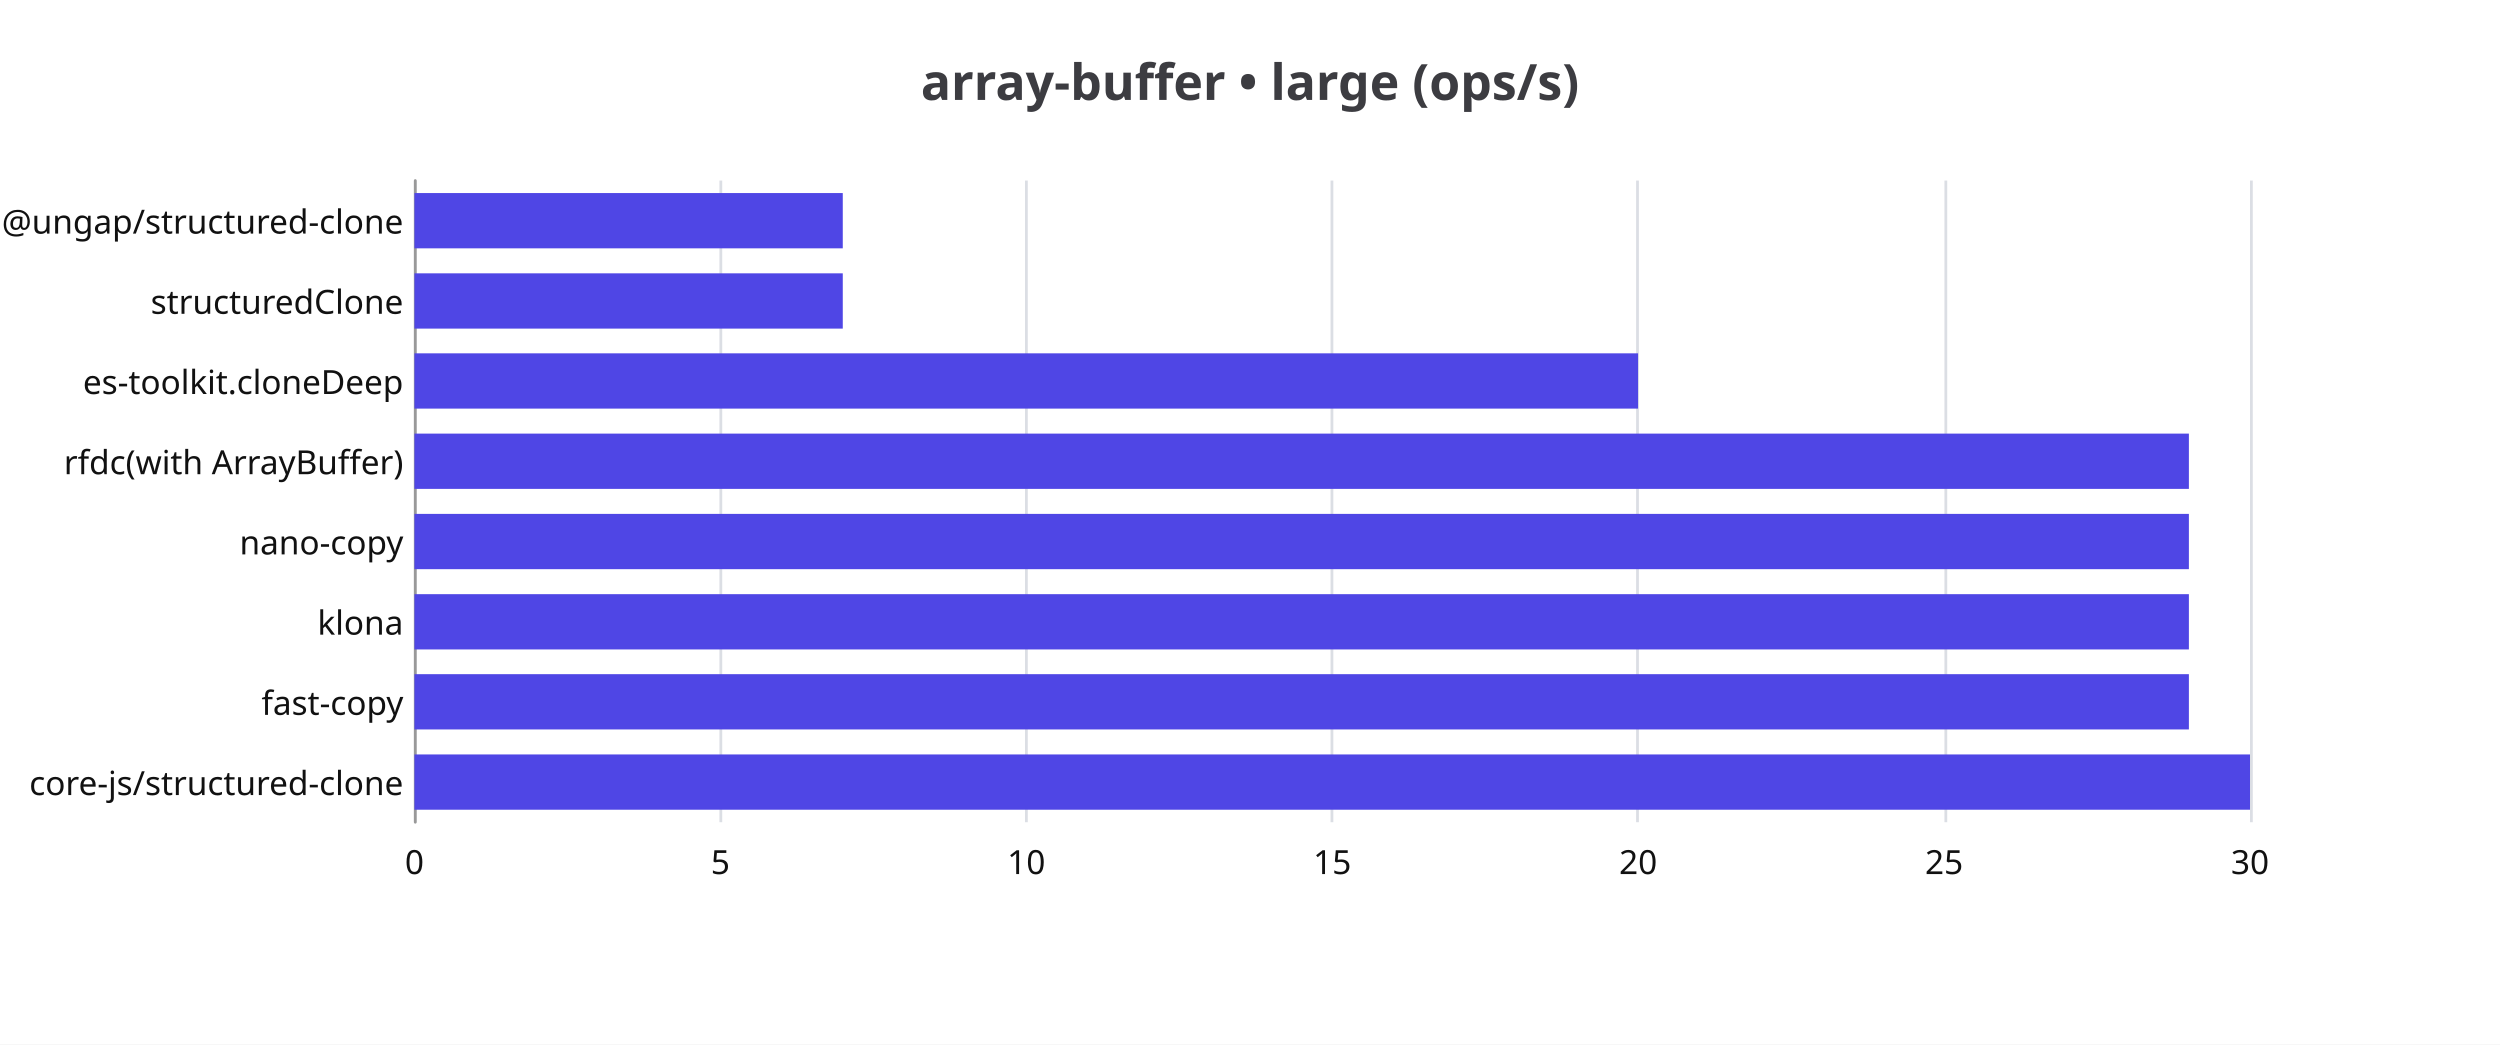
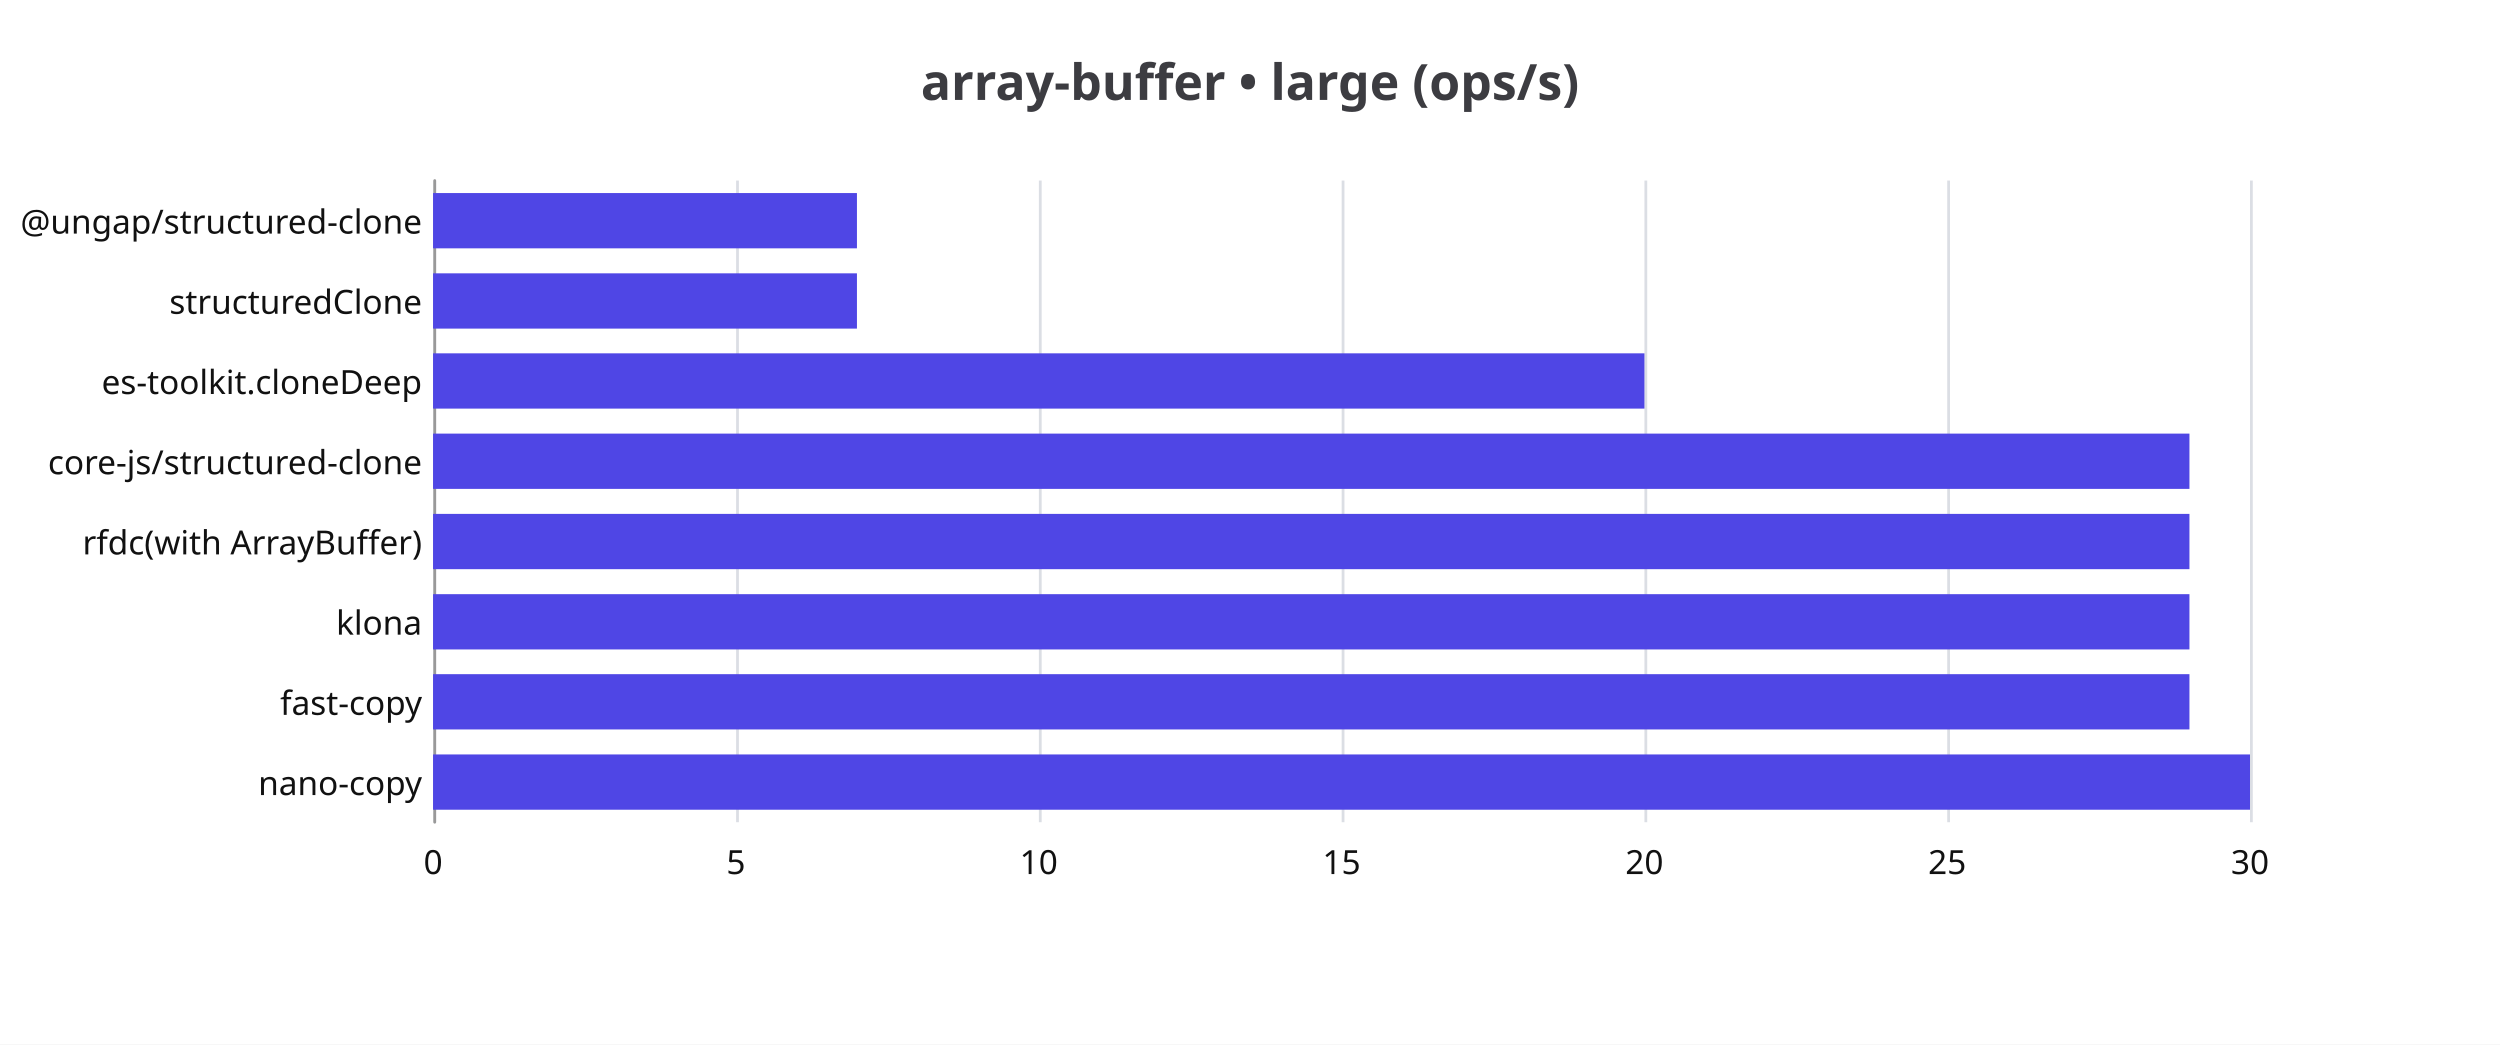
<svg xmlns="http://www.w3.org/2000/svg" width="900" height="376" version="1.1" baseProfile="full" viewBox="0 0 900 376">
  <rect width="900" height="376" x="0" y="0" fill="#ffffff" />
-   <path d="M149.5 65L149.5 296" fill="none" pointer-events="visible" stroke="#dbdee4" class="zr11-cls-22" />
-   <path d="M259.5 65L259.5 296" fill="none" pointer-events="visible" stroke="#dbdee4" class="zr11-cls-22" />
-   <path d="M369.5 65L369.5 296" fill="none" pointer-events="visible" stroke="#dbdee4" class="zr11-cls-22" />
-   <path d="M479.5 65L479.5 296" fill="none" pointer-events="visible" stroke="#dbdee4" class="zr11-cls-22" />
-   <path d="M589.5 65L589.5 296" fill="none" pointer-events="visible" stroke="#dbdee4" class="zr11-cls-22" />
-   <path d="M700.5 65L700.5 296" fill="none" pointer-events="visible" stroke="#dbdee4" class="zr11-cls-22" />
+   <path d="M156.5 65L156.5 296" fill="none" pointer-events="visible" stroke="#dbdee4" class="zr11-cls-22" />
+   <path d="M265.5 65L265.5 296" fill="none" pointer-events="visible" stroke="#dbdee4" class="zr11-cls-22" />
+   <path d="M374.5 65L374.5 296" fill="none" pointer-events="visible" stroke="#dbdee4" class="zr11-cls-22" />
+   <path d="M483.5 65L483.5 296" fill="none" pointer-events="visible" stroke="#dbdee4" class="zr11-cls-22" />
+   <path d="M592.5 65L592.5 296" fill="none" pointer-events="visible" stroke="#dbdee4" class="zr11-cls-22" />
+   <path d="M701.5 65L701.5 296" fill="none" pointer-events="visible" stroke="#dbdee4" class="zr11-cls-22" />
  <path d="M810.5 65L810.5 296" fill="none" pointer-events="visible" stroke="#dbdee4" class="zr11-cls-22" />
-   <path d="M149.5 296L149.5 65" fill="none" pointer-events="visible" stroke="#999" stroke-linecap="round" class="zr11-cls-22" />
-   <text dominant-baseline="central" text-anchor="end" style="font-size:12px;font-family:Microsoft YaHei;" xml:space="preserve" transform="translate(145.2 281.5625)" fill="#111">  core-js/structured-clone</text>
-   <text dominant-baseline="central" text-anchor="end" style="font-size:12px;font-family:Microsoft YaHei;" xml:space="preserve" transform="translate(145.2 252.6875)" fill="#111">  fast-copy</text>
-   <text dominant-baseline="central" text-anchor="end" style="font-size:12px;font-family:Microsoft YaHei;" xml:space="preserve" transform="translate(145.2 223.8125)" fill="#111">  klona</text>
-   <text dominant-baseline="central" text-anchor="end" style="font-size:12px;font-family:Microsoft YaHei;" xml:space="preserve" transform="translate(145.2 194.9375)" fill="#111">  nano-copy</text>
-   <text dominant-baseline="central" text-anchor="end" style="font-size:12px;font-family:Microsoft YaHei;" xml:space="preserve" transform="translate(145.2 166.0625)" fill="#111">  rfdc(with ArrayBuffer)</text>
-   <text dominant-baseline="central" text-anchor="end" style="font-size:12px;font-family:Microsoft YaHei;" xml:space="preserve" transform="translate(145.2 137.1875)" fill="#111">  es-toolkit.cloneDeep</text>
-   <text dominant-baseline="central" text-anchor="end" style="font-size:12px;font-family:Microsoft YaHei;" xml:space="preserve" transform="translate(145.2 108.3125)" fill="#111">  structuredClone</text>
-   <text dominant-baseline="central" text-anchor="end" style="font-size:12px;font-family:Microsoft YaHei;" xml:space="preserve" transform="translate(145.2 79.4375)" fill="#111">  @ungap/structured-clone</text>
-   <text dominant-baseline="central" text-anchor="middle" style="font-size:12px;font-family:Microsoft YaHei;" y="6" transform="translate(149.2 304)" fill="#111">0</text>
-   <text dominant-baseline="central" text-anchor="middle" style="font-size:12px;font-family:Microsoft YaHei;" y="6" transform="translate(259.3333 304)" fill="#111">5</text>
-   <text dominant-baseline="central" text-anchor="middle" style="font-size:12px;font-family:Microsoft YaHei;" y="6" transform="translate(369.4667 304)" fill="#111">10</text>
-   <text dominant-baseline="central" text-anchor="middle" style="font-size:12px;font-family:Microsoft YaHei;" y="6" transform="translate(479.6 304)" fill="#111">15</text>
-   <text dominant-baseline="central" text-anchor="middle" style="font-size:12px;font-family:Microsoft YaHei;" y="6" transform="translate(589.7333 304)" fill="#111">20</text>
-   <text dominant-baseline="central" text-anchor="middle" style="font-size:12px;font-family:Microsoft YaHei;" y="6" transform="translate(699.8667 304)" fill="#111">25</text>
+   <path d="M156.5 296L156.5 65" fill="none" pointer-events="visible" stroke="#999" stroke-linecap="round" class="zr11-cls-22" />
+   <text dominant-baseline="central" text-anchor="end" style="font-size:12px;font-family:Microsoft YaHei;" xml:space="preserve" transform="translate(151.92 281.5625)" fill="#111">    nano-copy</text>
+   <text dominant-baseline="central" text-anchor="end" style="font-size:12px;font-family:Microsoft YaHei;" xml:space="preserve" transform="translate(151.92 252.6875)" fill="#111">    fast-copy</text>
+   <text dominant-baseline="central" text-anchor="end" style="font-size:12px;font-family:Microsoft YaHei;" xml:space="preserve" transform="translate(151.92 223.8125)" fill="#111">    klona</text>
+   <text dominant-baseline="central" text-anchor="end" style="font-size:12px;font-family:Microsoft YaHei;" xml:space="preserve" transform="translate(151.92 194.9375)" fill="#111">    rfdc(with ArrayBuffer)</text>
+   <text dominant-baseline="central" text-anchor="end" style="font-size:12px;font-family:Microsoft YaHei;" xml:space="preserve" transform="translate(151.92 166.0625)" fill="#111">    core-js/structured-clone</text>
+   <text dominant-baseline="central" text-anchor="end" style="font-size:12px;font-family:Microsoft YaHei;" xml:space="preserve" transform="translate(151.92 137.1875)" fill="#111">    es-toolkit.cloneDeep</text>
+   <text dominant-baseline="central" text-anchor="end" style="font-size:12px;font-family:Microsoft YaHei;" xml:space="preserve" transform="translate(151.92 108.3125)" fill="#111">    structuredClone</text>
+   <text dominant-baseline="central" text-anchor="end" style="font-size:12px;font-family:Microsoft YaHei;" xml:space="preserve" transform="translate(151.92 79.4375)" fill="#111">    @ungap/structured-clone</text>
+   <text dominant-baseline="central" text-anchor="middle" style="font-size:12px;font-family:Microsoft YaHei;" y="6" transform="translate(155.92 304)" fill="#111">0</text>
+   <text dominant-baseline="central" text-anchor="middle" style="font-size:12px;font-family:Microsoft YaHei;" y="6" transform="translate(264.9333 304)" fill="#111">5</text>
+   <text dominant-baseline="central" text-anchor="middle" style="font-size:12px;font-family:Microsoft YaHei;" y="6" transform="translate(373.9467 304)" fill="#111">10</text>
+   <text dominant-baseline="central" text-anchor="middle" style="font-size:12px;font-family:Microsoft YaHei;" y="6" transform="translate(482.96 304)" fill="#111">15</text>
+   <text dominant-baseline="central" text-anchor="middle" style="font-size:12px;font-family:Microsoft YaHei;" y="6" transform="translate(591.9733 304)" fill="#111">20</text>
+   <text dominant-baseline="central" text-anchor="middle" style="font-size:12px;font-family:Microsoft YaHei;" y="6" transform="translate(700.9867 304)" fill="#111">25</text>
  <text dominant-baseline="central" text-anchor="middle" style="font-size:12px;font-family:Microsoft YaHei;" y="6" transform="translate(810 304)" fill="#111">30</text>
-   <path d="M149.2 271.6l660.8 0l0 19.9l-660.8 0Z" fill="#4F46E5" ecmeta_series_index="0" ecmeta_data_index="0" ecmeta_ssr_type="chart" class="zr11-cls-23" />
-   <path d="M149.2 242.7l638.8 0l0 19.9l-638.8 0Z" fill="#4F46E5" ecmeta_series_index="0" ecmeta_data_index="1" ecmeta_ssr_type="chart" class="zr11-cls-23" />
-   <path d="M149.2 213.9l638.8 0l0 19.9l-638.8 0Z" fill="#4F46E5" ecmeta_series_index="0" ecmeta_data_index="2" ecmeta_ssr_type="chart" class="zr11-cls-23" />
-   <path d="M149.2 185l638.8 0l0 19.9l-638.8 0Z" fill="#4F46E5" ecmeta_series_index="0" ecmeta_data_index="3" ecmeta_ssr_type="chart" class="zr11-cls-23" />
-   <path d="M149.2 156.1l638.8 0l0 19.9l-638.8 0Z" fill="#4F46E5" ecmeta_series_index="0" ecmeta_data_index="4" ecmeta_ssr_type="chart" class="zr11-cls-23" />
-   <path d="M149.2 127.2l440.5 0l0 19.9l-440.5 0Z" fill="#4F46E5" ecmeta_series_index="0" ecmeta_data_index="5" ecmeta_ssr_type="chart" class="zr11-cls-23" />
-   <path d="M149.2 98.4l154.2 0l0 19.9l-154.2 0Z" fill="#4F46E5" ecmeta_series_index="0" ecmeta_data_index="6" ecmeta_ssr_type="chart" class="zr11-cls-23" />
-   <path d="M149.2 69.5l154.2 0l0 19.9l-154.2 0Z" fill="#4F46E5" ecmeta_series_index="0" ecmeta_data_index="7" ecmeta_ssr_type="chart" class="zr11-cls-23" />
+   <path d="M155.9 271.6l654.1 0l0 19.9l-654.1 0Z" fill="#4F46E5" ecmeta_series_index="0" ecmeta_data_index="0" ecmeta_ssr_type="chart" class="zr11-cls-23" />
+   <path d="M155.9 242.7l632.3 0l0 19.9l-632.3 0Z" fill="#4F46E5" ecmeta_series_index="0" ecmeta_data_index="1" ecmeta_ssr_type="chart" class="zr11-cls-23" />
+   <path d="M155.9 213.9l632.3 0l0 19.9l-632.3 0Z" fill="#4F46E5" ecmeta_series_index="0" ecmeta_data_index="2" ecmeta_ssr_type="chart" class="zr11-cls-23" />
+   <path d="M155.9 185l632.3 0l0 19.9l-632.3 0Z" fill="#4F46E5" ecmeta_series_index="0" ecmeta_data_index="3" ecmeta_ssr_type="chart" class="zr11-cls-23" />
+   <path d="M155.9 156.1l632.3 0l0 19.9l-632.3 0Z" fill="#4F46E5" ecmeta_series_index="0" ecmeta_data_index="4" ecmeta_ssr_type="chart" class="zr11-cls-23" />
+   <path d="M155.9 127.2l436.1 0l0 19.9l-436.1 0Z" fill="#4F46E5" ecmeta_series_index="0" ecmeta_data_index="5" ecmeta_ssr_type="chart" class="zr11-cls-23" />
+   <path d="M155.9 98.4l152.6 0l0 19.9l-152.6 0Z" fill="#4F46E5" ecmeta_series_index="0" ecmeta_data_index="6" ecmeta_ssr_type="chart" class="zr11-cls-23" />
+   <path d="M155.9 69.5l152.6 0l0 19.9l-152.6 0Z" fill="#4F46E5" ecmeta_series_index="0" ecmeta_data_index="7" ecmeta_ssr_type="chart" class="zr11-cls-23" />
  <path d="M-115.8 -5l231.6 0l0 28l-231.6 0Z" transform="translate(450 20)" fill="rgb(0,0,0)" fill-opacity="0" stroke="#3c3c41" stroke-width="0" class="zr11-cls-22" />
  <text dominant-baseline="central" text-anchor="middle" style="font-size:18px;font-family:Microsoft YaHei;font-weight:bold;" xml:space="preserve" y="9" transform="translate(450 20)" fill="#3c3c41">array-buffer • large (ops/s)</text>
  <style>
.zr11-cls-22:hover {
pointer-events:none;
}
.zr11-cls-23:hover {
cursor:pointer;
fill:rgba(86,77,251,1);
}



</style>
</svg>
